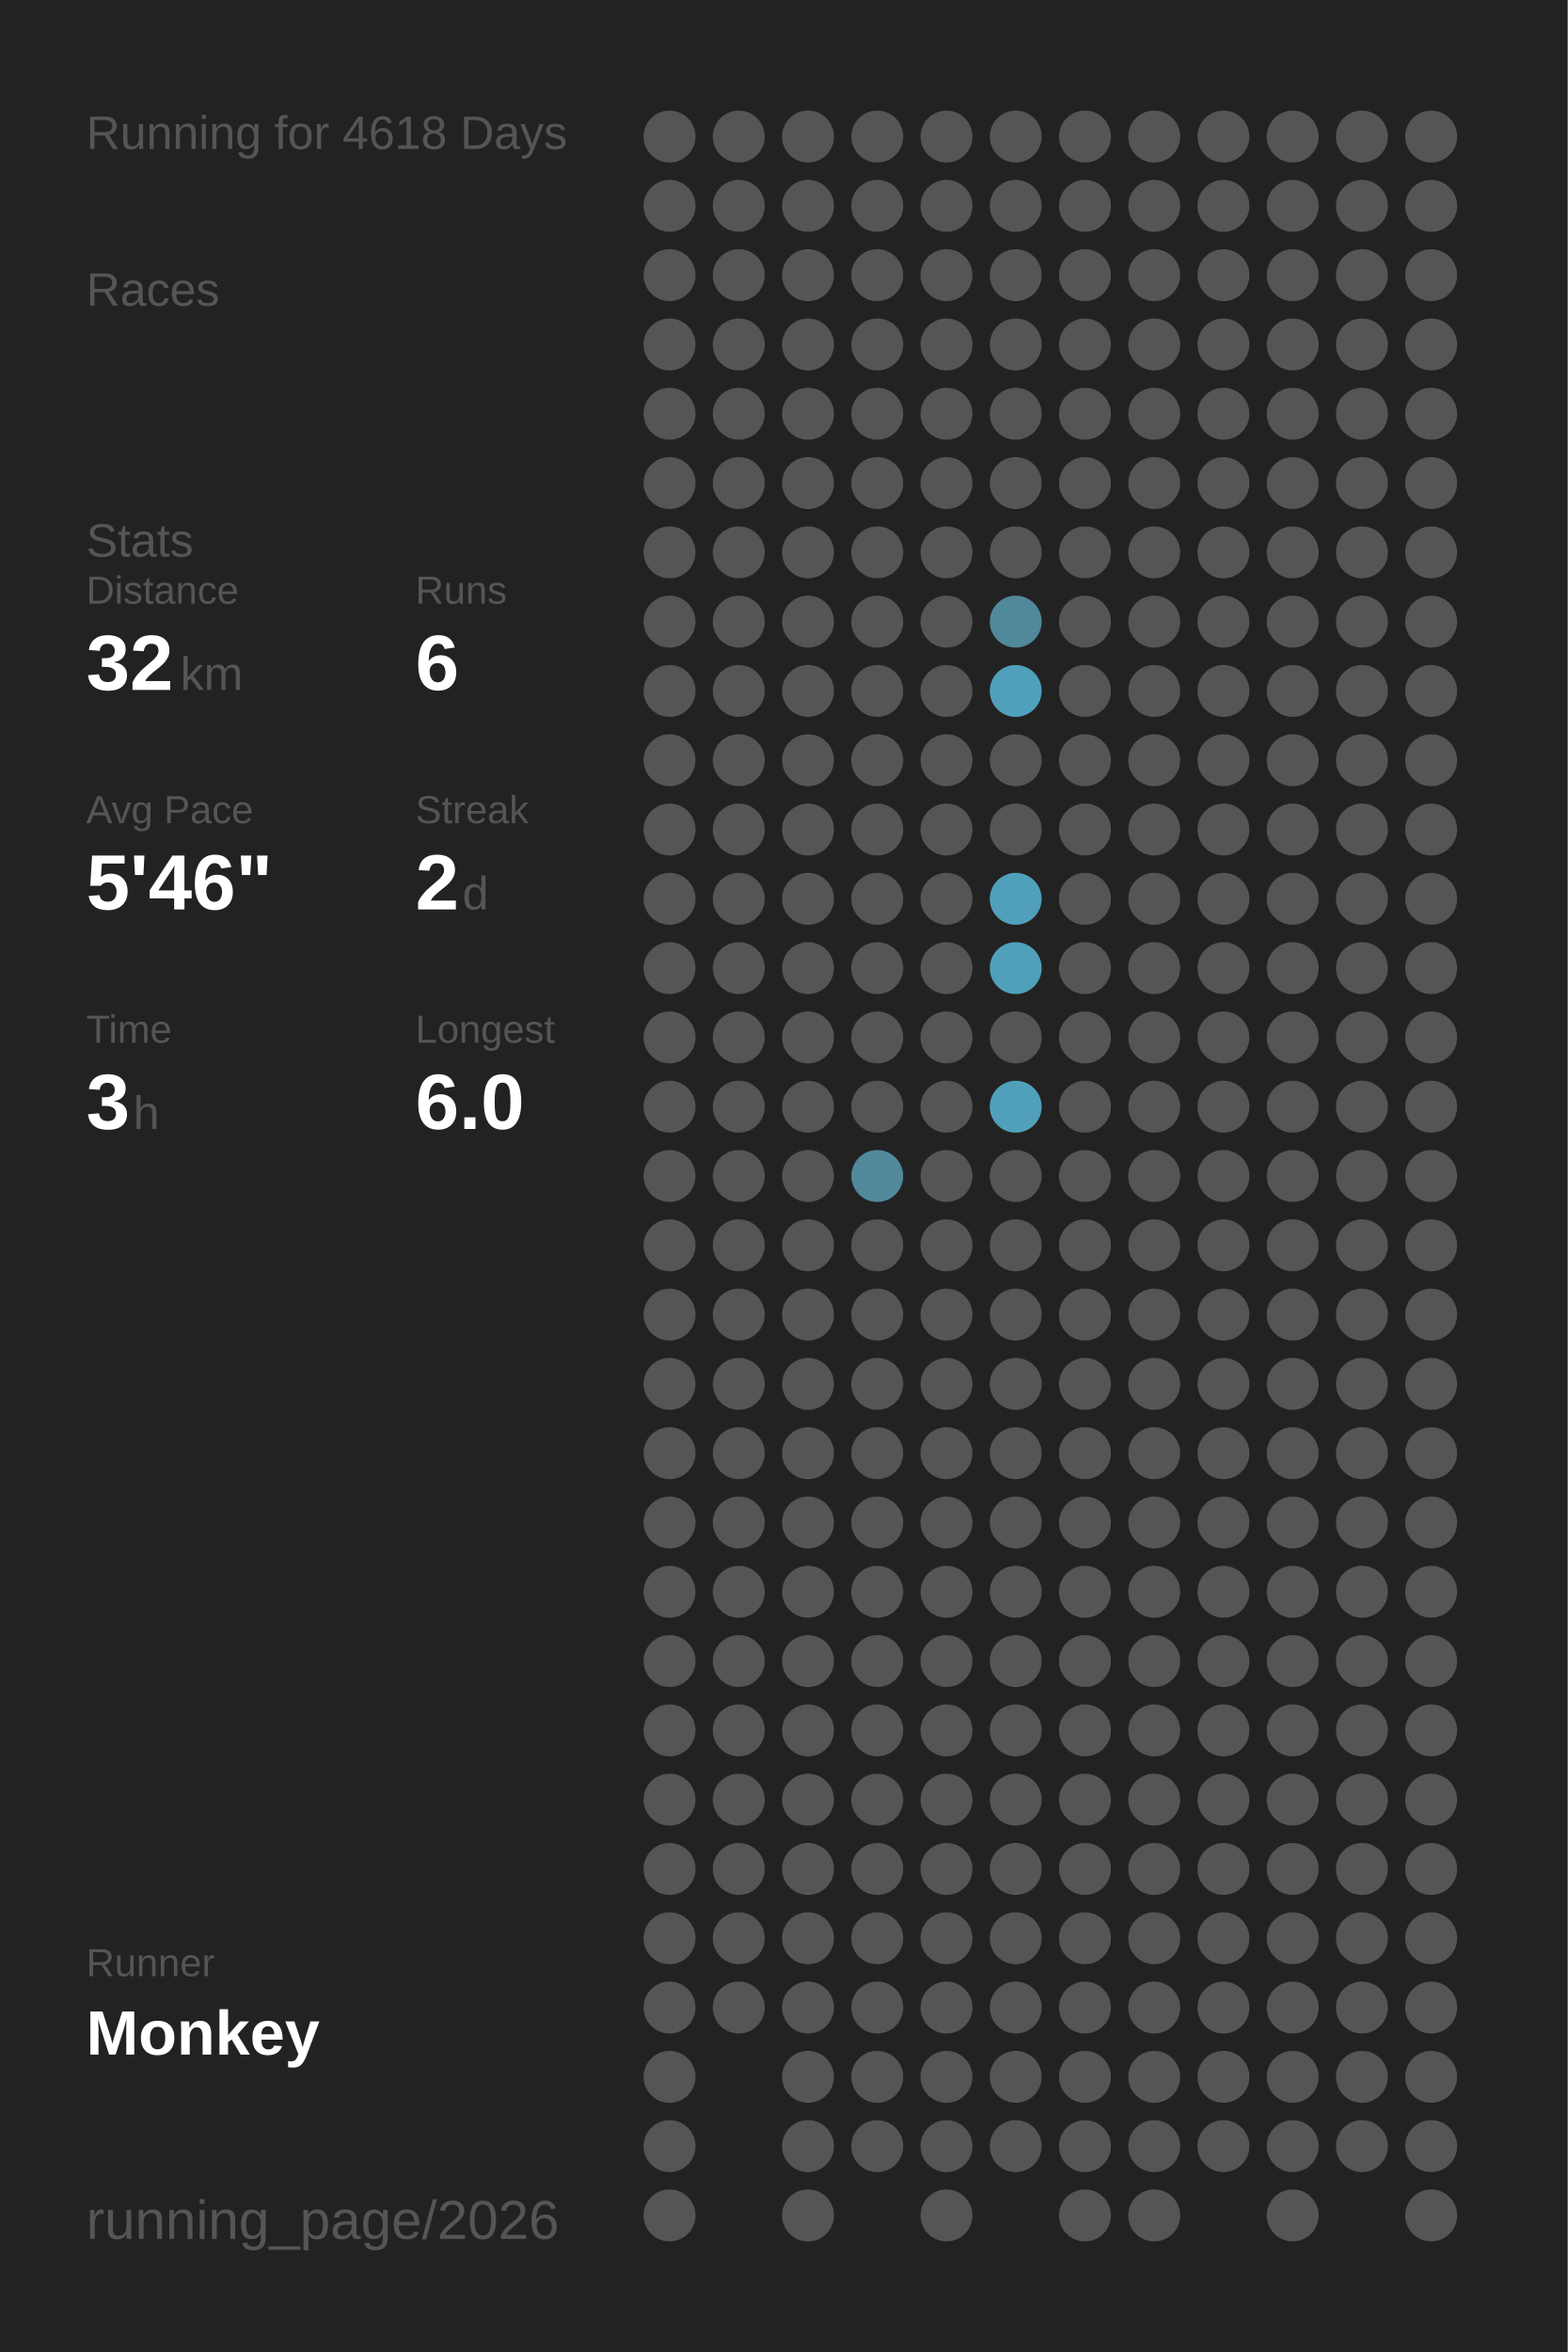
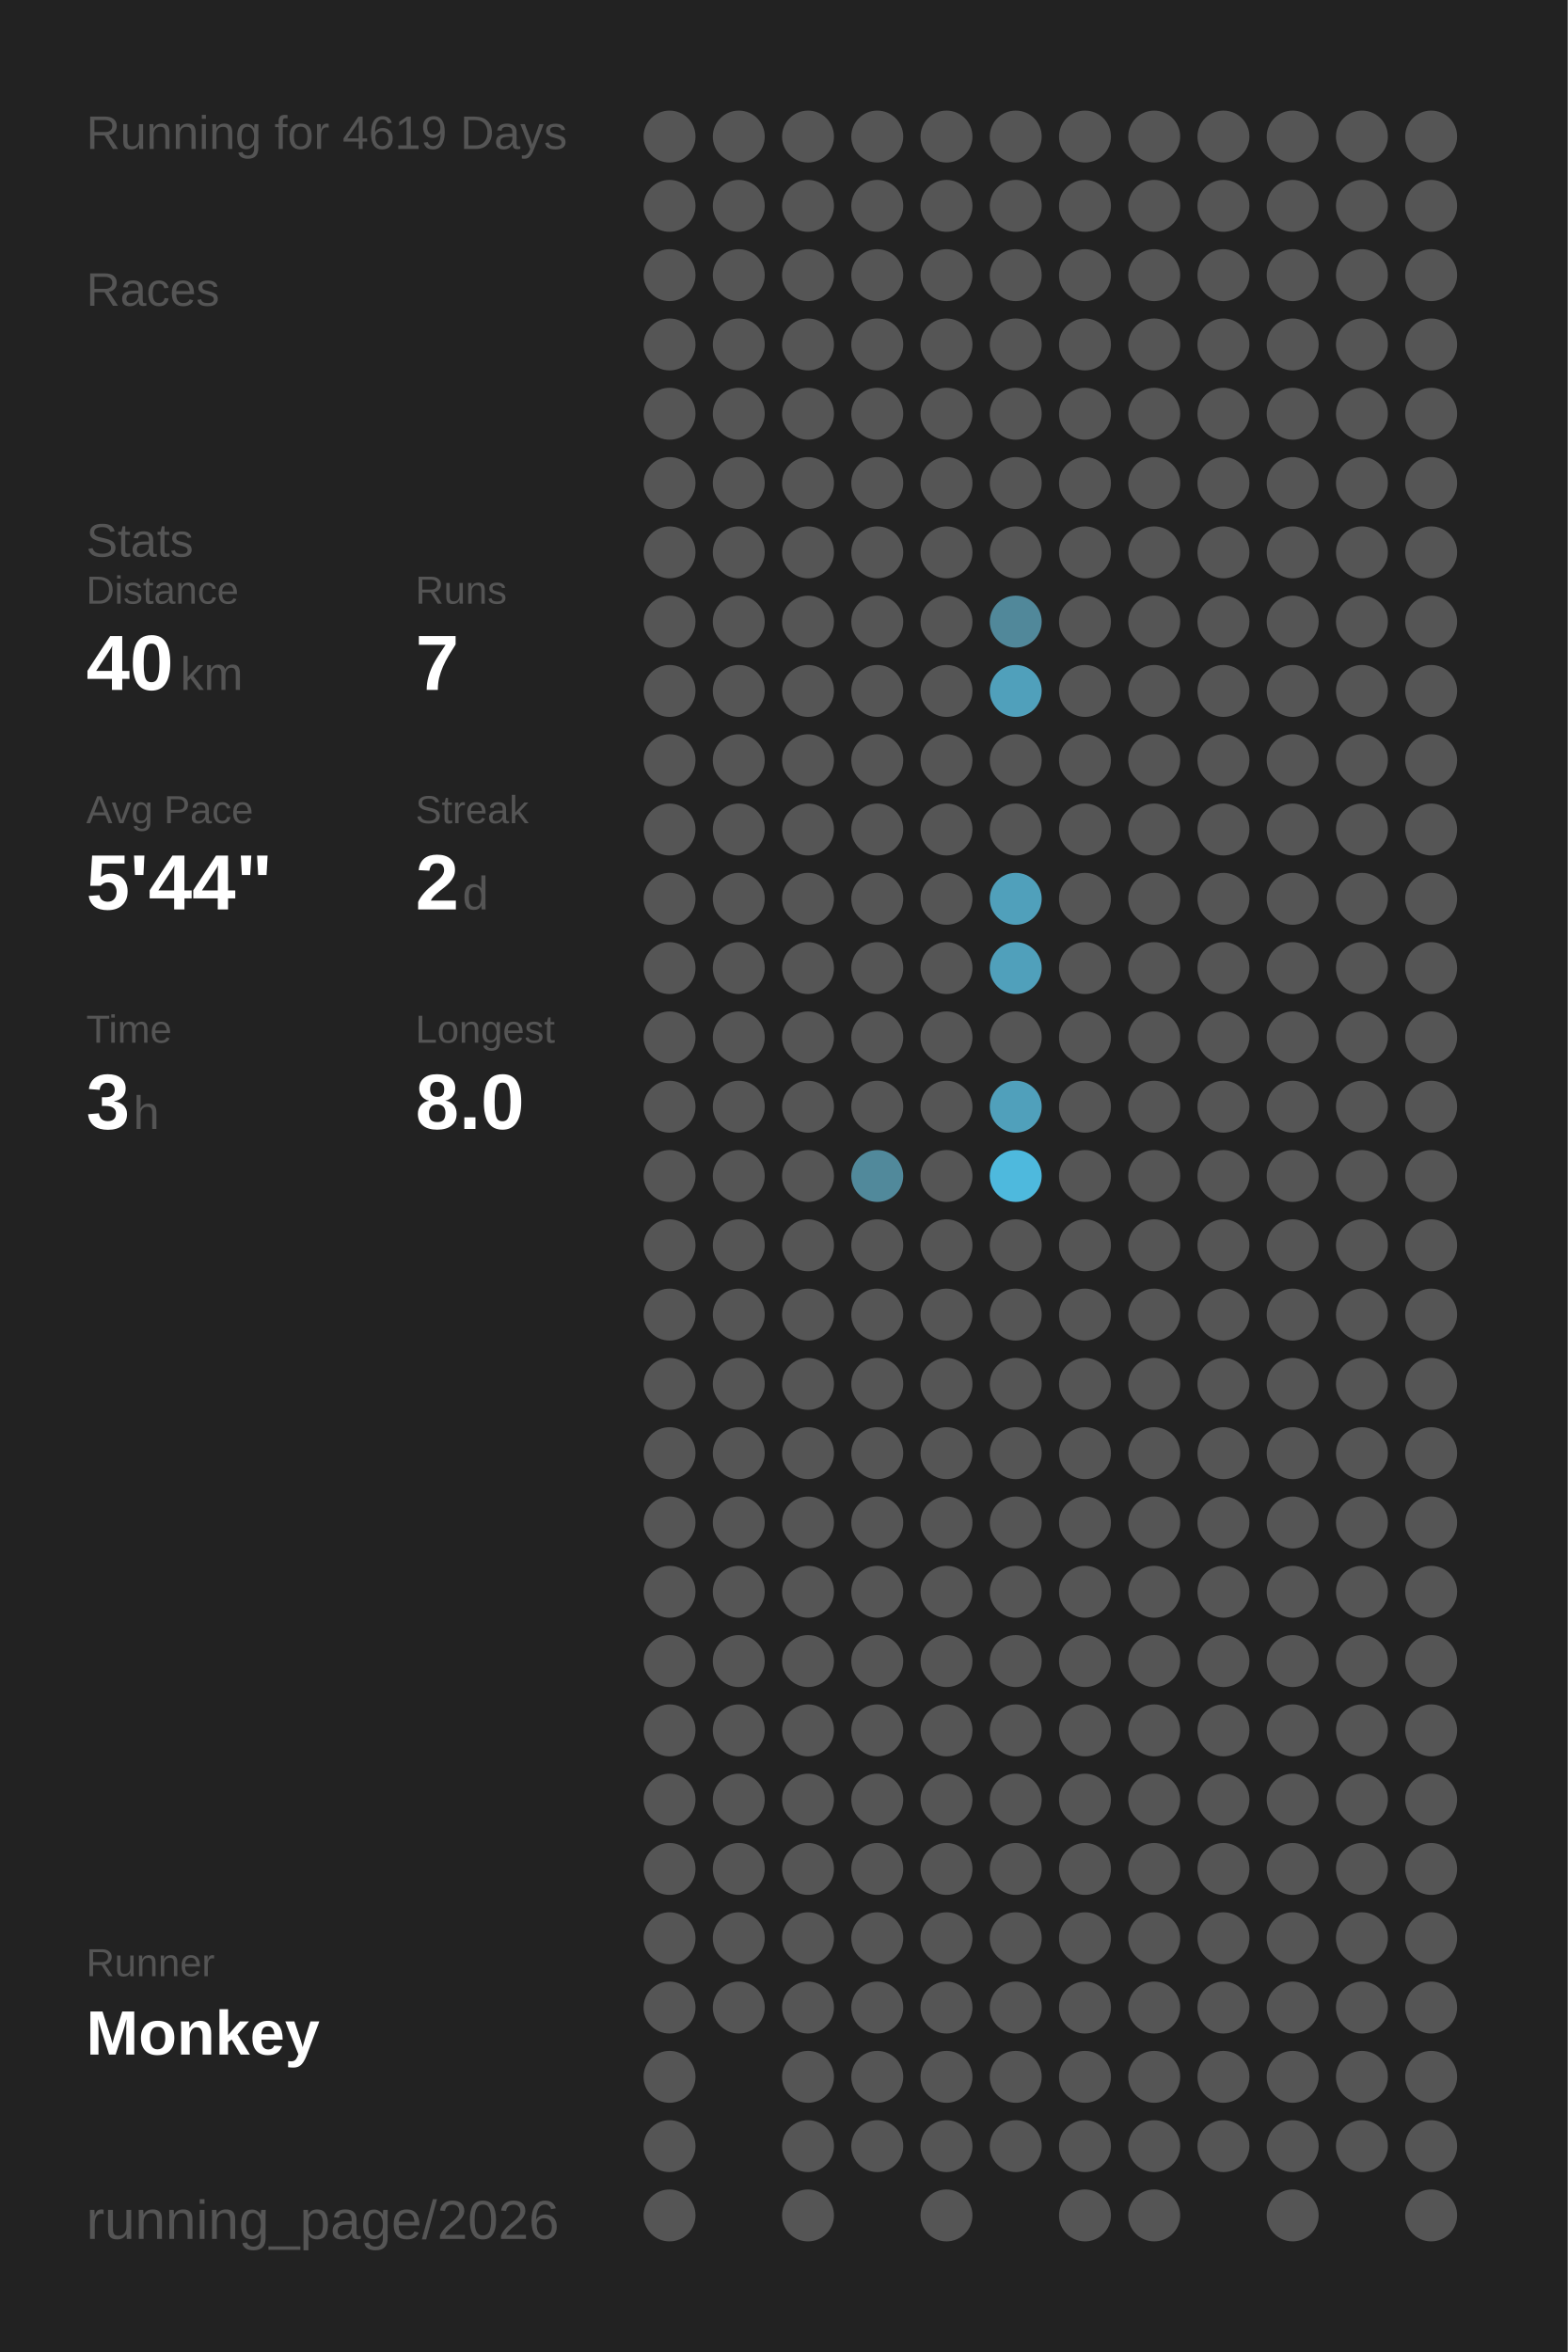
<svg xmlns="http://www.w3.org/2000/svg" baseProfile="full" height="300mm" version="1.1" viewBox="0,0,200,300" width="200mm">
  <defs />
  <rect fill="#222222" height="300" width="200" x="0" y="0" />
-   <text fill="#555555" style="font-size:6px; font-family:Arial;" x="11" y="19">Running for 4618 Days</text>
+   <text fill="#555555" style="font-size:6px; font-family:Arial;" x="11" y="19">Running for 4619 Days</text>
  <text fill="#555555" style="font-size:6px; font-family:Arial;" x="11" y="39">Races</text>
  <text fill="#555555" style="font-size:6px; font-family:Arial;" x="11" y="71">Stats</text>
  <text fill="#555555" style="font-size:5px; font-family:Arial;" x="11" y="77">Distance</text>
-   <text fill="#FFFFFF" style="font-size:10px; font-family:Arial; font-weight:bold;" x="11" y="88">32</text>
+   <text fill="#FFFFFF" style="font-size:10px; font-family:Arial; font-weight:bold;" x="11" y="88">40</text>
  <text fill="#555555" style="font-size:6px; font-family:Arial;" x="23" y="88">km</text>
  <text fill="#555555" style="font-size:5px; font-family:Arial;" x="53" y="77">Runs</text>
-   <text fill="#FFFFFF" style="font-size:10px; font-family:Arial; font-weight:bold;" x="53" y="88">6</text>
+   <text fill="#FFFFFF" style="font-size:10px; font-family:Arial; font-weight:bold;" x="53" y="88">7</text>
  <text fill="#555555" style="font-size:5px; font-family:Arial;" x="11" y="105">Avg Pace</text>
-   <text fill="#FFFFFF" style="font-size:10px; font-family:Arial; font-weight:bold;" x="11" y="116">5'46"</text>
+   <text fill="#FFFFFF" style="font-size:10px; font-family:Arial; font-weight:bold;" x="11" y="116">5'44"</text>
  <text fill="#555555" style="font-size:5px; font-family:Arial;" x="53" y="105">Streak</text>
  <text fill="#FFFFFF" style="font-size:10px; font-family:Arial; font-weight:bold;" x="53" y="116">2</text>
  <text fill="#555555" style="font-size:6px; font-family:Arial;" x="59" y="116">d</text>
  <text fill="#555555" style="font-size:5px; font-family:Arial;" x="11" y="133">Time</text>
  <text fill="#FFFFFF" style="font-size:10px; font-family:Arial; font-weight:bold;" x="11" y="144">3</text>
  <text fill="#555555" style="font-size:6px; font-family:Arial;" x="17" y="144">h</text>
  <text fill="#555555" style="font-size:5px; font-family:Arial;" x="53" y="133">Longest</text>
-   <text fill="#FFFFFF" style="font-size:10px; font-family:Arial; font-weight:bold;" x="53" y="144">6.0</text>
+   <text fill="#FFFFFF" style="font-size:10px; font-family:Arial; font-weight:bold;" x="53" y="144">8.0</text>
  <text fill="#555555" style="font-size:5px; font-family:Arial;" x="11" y="252.065">Runner</text>
  <text fill="#FFFFFF" style="font-size:8px; font-family:Arial; font-weight:bold;" x="11" y="262.065">Monkey</text>
  <text fill="#555555" style="font-size:7px; font-family:Arial;" x="11" y="285.581">running_page/2026</text>
  <circle cx="85.417" cy="17.419" fill="#555555" r="3.312" />
  <circle cx="85.417" cy="26.258" fill="#555555" r="3.312" />
  <circle cx="85.417" cy="35.097" fill="#555555" r="3.312" />
  <circle cx="85.417" cy="43.935" fill="#555555" r="3.312" />
  <circle cx="85.417" cy="52.774" fill="#555555" r="3.312" />
  <circle cx="85.417" cy="61.613" fill="#555555" r="3.312" />
  <circle cx="85.417" cy="70.452" fill="#555555" r="3.312" />
  <circle cx="85.417" cy="79.29" fill="#555555" r="3.312" />
  <circle cx="85.417" cy="88.129" fill="#555555" r="3.312" />
  <circle cx="85.417" cy="96.968" fill="#555555" r="3.312" />
  <circle cx="85.417" cy="105.806" fill="#555555" r="3.312" />
  <circle cx="85.417" cy="114.645" fill="#555555" r="3.312" />
  <circle cx="85.417" cy="123.484" fill="#555555" r="3.312" />
  <circle cx="85.417" cy="132.323" fill="#555555" r="3.312" />
  <circle cx="85.417" cy="141.161" fill="#555555" r="3.312" />
  <circle cx="85.417" cy="150" fill="#555555" r="3.312" />
  <circle cx="85.417" cy="158.839" fill="#555555" r="3.312" />
  <circle cx="85.417" cy="167.677" fill="#555555" r="3.312" />
  <circle cx="85.417" cy="176.516" fill="#555555" r="3.312" />
  <circle cx="85.417" cy="185.355" fill="#555555" r="3.312" />
  <circle cx="85.417" cy="194.194" fill="#555555" r="3.312" />
  <circle cx="85.417" cy="203.032" fill="#555555" r="3.312" />
  <circle cx="85.417" cy="211.871" fill="#555555" r="3.312" />
  <circle cx="85.417" cy="220.71" fill="#555555" r="3.312" />
  <circle cx="85.417" cy="229.548" fill="#555555" r="3.312" />
  <circle cx="85.417" cy="238.387" fill="#555555" r="3.312" />
  <circle cx="85.417" cy="247.226" fill="#555555" r="3.312" />
  <circle cx="85.417" cy="256.065" fill="#555555" r="3.312" />
  <circle cx="85.417" cy="264.903" fill="#555555" r="3.312" />
  <circle cx="85.417" cy="273.742" fill="#555555" r="3.312" />
  <circle cx="85.417" cy="282.581" fill="#555555" r="3.312" />
  <circle cx="94.25" cy="17.419" fill="#555555" r="3.312" />
  <circle cx="94.25" cy="26.258" fill="#555555" r="3.312" />
  <circle cx="94.25" cy="35.097" fill="#555555" r="3.312" />
  <circle cx="94.25" cy="43.935" fill="#555555" r="3.312" />
  <circle cx="94.25" cy="52.774" fill="#555555" r="3.312" />
  <circle cx="94.25" cy="61.613" fill="#555555" r="3.312" />
  <circle cx="94.25" cy="70.452" fill="#555555" r="3.312" />
  <circle cx="94.25" cy="79.29" fill="#555555" r="3.312" />
  <circle cx="94.25" cy="88.129" fill="#555555" r="3.312" />
  <circle cx="94.25" cy="96.968" fill="#555555" r="3.312" />
  <circle cx="94.25" cy="105.806" fill="#555555" r="3.312" />
  <circle cx="94.25" cy="114.645" fill="#555555" r="3.312" />
  <circle cx="94.25" cy="123.484" fill="#555555" r="3.312" />
  <circle cx="94.25" cy="132.323" fill="#555555" r="3.312" />
  <circle cx="94.25" cy="141.161" fill="#555555" r="3.312" />
  <circle cx="94.25" cy="150" fill="#555555" r="3.312" />
  <circle cx="94.25" cy="158.839" fill="#555555" r="3.312" />
  <circle cx="94.25" cy="167.677" fill="#555555" r="3.312" />
  <circle cx="94.25" cy="176.516" fill="#555555" r="3.312" />
  <circle cx="94.25" cy="185.355" fill="#555555" r="3.312" />
  <circle cx="94.25" cy="194.194" fill="#555555" r="3.312" />
  <circle cx="94.25" cy="203.032" fill="#555555" r="3.312" />
  <circle cx="94.25" cy="211.871" fill="#555555" r="3.312" />
  <circle cx="94.25" cy="220.71" fill="#555555" r="3.312" />
  <circle cx="94.25" cy="229.548" fill="#555555" r="3.312" />
  <circle cx="94.25" cy="238.387" fill="#555555" r="3.312" />
  <circle cx="94.25" cy="247.226" fill="#555555" r="3.312" />
  <circle cx="94.25" cy="256.065" fill="#555555" r="3.312" />
  <circle cx="103.083" cy="17.419" fill="#555555" r="3.312" />
  <circle cx="103.083" cy="26.258" fill="#555555" r="3.312" />
  <circle cx="103.083" cy="35.097" fill="#555555" r="3.312" />
  <circle cx="103.083" cy="43.935" fill="#555555" r="3.312" />
  <circle cx="103.083" cy="52.774" fill="#555555" r="3.312" />
  <circle cx="103.083" cy="61.613" fill="#555555" r="3.312" />
  <circle cx="103.083" cy="70.452" fill="#555555" r="3.312" />
  <circle cx="103.083" cy="79.29" fill="#555555" r="3.312" />
  <circle cx="103.083" cy="88.129" fill="#555555" r="3.312" />
  <circle cx="103.083" cy="96.968" fill="#555555" r="3.312" />
  <circle cx="103.083" cy="105.806" fill="#555555" r="3.312" />
  <circle cx="103.083" cy="114.645" fill="#555555" r="3.312" />
  <circle cx="103.083" cy="123.484" fill="#555555" r="3.312" />
  <circle cx="103.083" cy="132.323" fill="#555555" r="3.312" />
  <circle cx="103.083" cy="141.161" fill="#555555" r="3.312" />
  <circle cx="103.083" cy="150" fill="#555555" r="3.312" />
  <circle cx="103.083" cy="158.839" fill="#555555" r="3.312" />
  <circle cx="103.083" cy="167.677" fill="#555555" r="3.312" />
  <circle cx="103.083" cy="176.516" fill="#555555" r="3.312" />
  <circle cx="103.083" cy="185.355" fill="#555555" r="3.312" />
  <circle cx="103.083" cy="194.194" fill="#555555" r="3.312" />
  <circle cx="103.083" cy="203.032" fill="#555555" r="3.312" />
  <circle cx="103.083" cy="211.871" fill="#555555" r="3.312" />
  <circle cx="103.083" cy="220.71" fill="#555555" r="3.312" />
  <circle cx="103.083" cy="229.548" fill="#555555" r="3.312" />
  <circle cx="103.083" cy="238.387" fill="#555555" r="3.312" />
  <circle cx="103.083" cy="247.226" fill="#555555" r="3.312" />
  <circle cx="103.083" cy="256.065" fill="#555555" r="3.312" />
  <circle cx="103.083" cy="264.903" fill="#555555" r="3.312" />
  <circle cx="103.083" cy="273.742" fill="#555555" r="3.312" />
  <circle cx="103.083" cy="282.581" fill="#555555" r="3.312" />
  <circle cx="111.917" cy="17.419" fill="#555555" r="3.312" />
  <circle cx="111.917" cy="26.258" fill="#555555" r="3.312" />
  <circle cx="111.917" cy="35.097" fill="#555555" r="3.312" />
  <circle cx="111.917" cy="43.935" fill="#555555" r="3.312" />
  <circle cx="111.917" cy="52.774" fill="#555555" r="3.312" />
  <circle cx="111.917" cy="61.613" fill="#555555" r="3.312" />
  <circle cx="111.917" cy="70.452" fill="#555555" r="3.312" />
  <circle cx="111.917" cy="79.29" fill="#555555" r="3.312" />
  <circle cx="111.917" cy="88.129" fill="#555555" r="3.312" />
  <circle cx="111.917" cy="96.968" fill="#555555" r="3.312" />
  <circle cx="111.917" cy="105.806" fill="#555555" r="3.312" />
  <circle cx="111.917" cy="114.645" fill="#555555" r="3.312" />
  <circle cx="111.917" cy="123.484" fill="#555555" r="3.312" />
  <circle cx="111.917" cy="132.323" fill="#555555" r="3.312" />
  <circle cx="111.917" cy="141.161" fill="#555555" r="3.312" />
  <circle cx="111.917" cy="150" fill="#51899b" r="3.312" />
  <circle cx="111.917" cy="158.839" fill="#555555" r="3.312" />
  <circle cx="111.917" cy="167.677" fill="#555555" r="3.312" />
  <circle cx="111.917" cy="176.516" fill="#555555" r="3.312" />
  <circle cx="111.917" cy="185.355" fill="#555555" r="3.312" />
  <circle cx="111.917" cy="194.194" fill="#555555" r="3.312" />
  <circle cx="111.917" cy="203.032" fill="#555555" r="3.312" />
  <circle cx="111.917" cy="211.871" fill="#555555" r="3.312" />
  <circle cx="111.917" cy="220.71" fill="#555555" r="3.312" />
  <circle cx="111.917" cy="229.548" fill="#555555" r="3.312" />
  <circle cx="111.917" cy="238.387" fill="#555555" r="3.312" />
  <circle cx="111.917" cy="247.226" fill="#555555" r="3.312" />
  <circle cx="111.917" cy="256.065" fill="#555555" r="3.312" />
  <circle cx="111.917" cy="264.903" fill="#555555" r="3.312" />
  <circle cx="111.917" cy="273.742" fill="#555555" r="3.312" />
  <circle cx="120.75" cy="17.419" fill="#555555" r="3.312" />
  <circle cx="120.75" cy="26.258" fill="#555555" r="3.312" />
  <circle cx="120.75" cy="35.097" fill="#555555" r="3.312" />
  <circle cx="120.75" cy="43.935" fill="#555555" r="3.312" />
  <circle cx="120.75" cy="52.774" fill="#555555" r="3.312" />
  <circle cx="120.75" cy="61.613" fill="#555555" r="3.312" />
  <circle cx="120.75" cy="70.452" fill="#555555" r="3.312" />
  <circle cx="120.75" cy="79.29" fill="#555555" r="3.312" />
  <circle cx="120.75" cy="88.129" fill="#555555" r="3.312" />
  <circle cx="120.75" cy="96.968" fill="#555555" r="3.312" />
  <circle cx="120.75" cy="105.806" fill="#555555" r="3.312" />
  <circle cx="120.75" cy="114.645" fill="#555555" r="3.312" />
  <circle cx="120.75" cy="123.484" fill="#555555" r="3.312" />
  <circle cx="120.75" cy="132.323" fill="#555555" r="3.312" />
  <circle cx="120.75" cy="141.161" fill="#555555" r="3.312" />
  <circle cx="120.75" cy="150" fill="#555555" r="3.312" />
  <circle cx="120.75" cy="158.839" fill="#555555" r="3.312" />
  <circle cx="120.75" cy="167.677" fill="#555555" r="3.312" />
  <circle cx="120.75" cy="176.516" fill="#555555" r="3.312" />
  <circle cx="120.75" cy="185.355" fill="#555555" r="3.312" />
  <circle cx="120.75" cy="194.194" fill="#555555" r="3.312" />
  <circle cx="120.75" cy="203.032" fill="#555555" r="3.312" />
  <circle cx="120.75" cy="211.871" fill="#555555" r="3.312" />
  <circle cx="120.75" cy="220.71" fill="#555555" r="3.312" />
  <circle cx="120.75" cy="229.548" fill="#555555" r="3.312" />
  <circle cx="120.75" cy="238.387" fill="#555555" r="3.312" />
  <circle cx="120.75" cy="247.226" fill="#555555" r="3.312" />
  <circle cx="120.75" cy="256.065" fill="#555555" r="3.312" />
  <circle cx="120.75" cy="264.903" fill="#555555" r="3.312" />
  <circle cx="120.75" cy="273.742" fill="#555555" r="3.312" />
  <circle cx="120.75" cy="282.581" fill="#555555" r="3.312" />
  <circle cx="129.583" cy="17.419" fill="#555555" r="3.312" />
  <circle cx="129.583" cy="26.258" fill="#555555" r="3.312" />
  <circle cx="129.583" cy="35.097" fill="#555555" r="3.312" />
  <circle cx="129.583" cy="43.935" fill="#555555" r="3.312" />
  <circle cx="129.583" cy="52.774" fill="#555555" r="3.312" />
  <circle cx="129.583" cy="61.613" fill="#555555" r="3.312" />
  <circle cx="129.583" cy="70.452" fill="#555555" r="3.312" />
  <circle cx="129.583" cy="79.29" fill="#51889a" r="3.312" />
  <circle cx="129.583" cy="88.129" fill="#50a0bb" r="3.312" />
  <circle cx="129.583" cy="96.968" fill="#555555" r="3.312" />
  <circle cx="129.583" cy="105.806" fill="#555555" r="3.312" />
  <circle cx="129.583" cy="114.645" fill="#50a0bb" r="3.312" />
  <circle cx="129.583" cy="123.484" fill="#50a0bb" r="3.312" />
  <circle cx="129.583" cy="132.323" fill="#555555" r="3.312" />
  <circle cx="129.583" cy="141.161" fill="#50a0bb" r="3.312" />
-   <circle cx="129.583" cy="150" fill="#555555" r="3.312" />
+   <circle cx="129.583" cy="150" fill="#4eb9dd" r="3.312" />
  <circle cx="129.583" cy="158.839" fill="#555555" r="3.312" />
  <circle cx="129.583" cy="167.677" fill="#555555" r="3.312" />
  <circle cx="129.583" cy="176.516" fill="#555555" r="3.312" />
  <circle cx="129.583" cy="185.355" fill="#555555" r="3.312" />
  <circle cx="129.583" cy="194.194" fill="#555555" r="3.312" />
  <circle cx="129.583" cy="203.032" fill="#555555" r="3.312" />
  <circle cx="129.583" cy="211.871" fill="#555555" r="3.312" />
  <circle cx="129.583" cy="220.71" fill="#555555" r="3.312" />
  <circle cx="129.583" cy="229.548" fill="#555555" r="3.312" />
  <circle cx="129.583" cy="238.387" fill="#555555" r="3.312" />
  <circle cx="129.583" cy="247.226" fill="#555555" r="3.312" />
  <circle cx="129.583" cy="256.065" fill="#555555" r="3.312" />
  <circle cx="129.583" cy="264.903" fill="#555555" r="3.312" />
  <circle cx="129.583" cy="273.742" fill="#555555" r="3.312" />
  <circle cx="138.417" cy="17.419" fill="#555555" r="3.312" />
  <circle cx="138.417" cy="26.258" fill="#555555" r="3.312" />
  <circle cx="138.417" cy="35.097" fill="#555555" r="3.312" />
  <circle cx="138.417" cy="43.935" fill="#555555" r="3.312" />
  <circle cx="138.417" cy="52.774" fill="#555555" r="3.312" />
  <circle cx="138.417" cy="61.613" fill="#555555" r="3.312" />
  <circle cx="138.417" cy="70.452" fill="#555555" r="3.312" />
  <circle cx="138.417" cy="79.29" fill="#555555" r="3.312" />
  <circle cx="138.417" cy="88.129" fill="#555555" r="3.312" />
  <circle cx="138.417" cy="96.968" fill="#555555" r="3.312" />
  <circle cx="138.417" cy="105.806" fill="#555555" r="3.312" />
  <circle cx="138.417" cy="114.645" fill="#555555" r="3.312" />
  <circle cx="138.417" cy="123.484" fill="#555555" r="3.312" />
  <circle cx="138.417" cy="132.323" fill="#555555" r="3.312" />
  <circle cx="138.417" cy="141.161" fill="#555555" r="3.312" />
  <circle cx="138.417" cy="150" fill="#555555" r="3.312" />
  <circle cx="138.417" cy="158.839" fill="#555555" r="3.312" />
  <circle cx="138.417" cy="167.677" fill="#555555" r="3.312" />
  <circle cx="138.417" cy="176.516" fill="#555555" r="3.312" />
  <circle cx="138.417" cy="185.355" fill="#555555" r="3.312" />
  <circle cx="138.417" cy="194.194" fill="#555555" r="3.312" />
  <circle cx="138.417" cy="203.032" fill="#555555" r="3.312" />
  <circle cx="138.417" cy="211.871" fill="#555555" r="3.312" />
  <circle cx="138.417" cy="220.71" fill="#555555" r="3.312" />
  <circle cx="138.417" cy="229.548" fill="#555555" r="3.312" />
  <circle cx="138.417" cy="238.387" fill="#555555" r="3.312" />
  <circle cx="138.417" cy="247.226" fill="#555555" r="3.312" />
  <circle cx="138.417" cy="256.065" fill="#555555" r="3.312" />
  <circle cx="138.417" cy="264.903" fill="#555555" r="3.312" />
  <circle cx="138.417" cy="273.742" fill="#555555" r="3.312" />
  <circle cx="138.417" cy="282.581" fill="#555555" r="3.312" />
  <circle cx="147.25" cy="17.419" fill="#555555" r="3.312" />
  <circle cx="147.25" cy="26.258" fill="#555555" r="3.312" />
  <circle cx="147.25" cy="35.097" fill="#555555" r="3.312" />
  <circle cx="147.25" cy="43.935" fill="#555555" r="3.312" />
  <circle cx="147.25" cy="52.774" fill="#555555" r="3.312" />
  <circle cx="147.25" cy="61.613" fill="#555555" r="3.312" />
  <circle cx="147.25" cy="70.452" fill="#555555" r="3.312" />
  <circle cx="147.25" cy="79.29" fill="#555555" r="3.312" />
  <circle cx="147.25" cy="88.129" fill="#555555" r="3.312" />
  <circle cx="147.25" cy="96.968" fill="#555555" r="3.312" />
  <circle cx="147.25" cy="105.806" fill="#555555" r="3.312" />
  <circle cx="147.25" cy="114.645" fill="#555555" r="3.312" />
  <circle cx="147.25" cy="123.484" fill="#555555" r="3.312" />
  <circle cx="147.25" cy="132.323" fill="#555555" r="3.312" />
  <circle cx="147.25" cy="141.161" fill="#555555" r="3.312" />
  <circle cx="147.25" cy="150" fill="#555555" r="3.312" />
  <circle cx="147.25" cy="158.839" fill="#555555" r="3.312" />
  <circle cx="147.25" cy="167.677" fill="#555555" r="3.312" />
  <circle cx="147.25" cy="176.516" fill="#555555" r="3.312" />
  <circle cx="147.25" cy="185.355" fill="#555555" r="3.312" />
  <circle cx="147.25" cy="194.194" fill="#555555" r="3.312" />
  <circle cx="147.25" cy="203.032" fill="#555555" r="3.312" />
  <circle cx="147.25" cy="211.871" fill="#555555" r="3.312" />
  <circle cx="147.25" cy="220.71" fill="#555555" r="3.312" />
  <circle cx="147.25" cy="229.548" fill="#555555" r="3.312" />
  <circle cx="147.25" cy="238.387" fill="#555555" r="3.312" />
  <circle cx="147.25" cy="247.226" fill="#555555" r="3.312" />
  <circle cx="147.25" cy="256.065" fill="#555555" r="3.312" />
  <circle cx="147.25" cy="264.903" fill="#555555" r="3.312" />
  <circle cx="147.25" cy="273.742" fill="#555555" r="3.312" />
  <circle cx="147.25" cy="282.581" fill="#555555" r="3.312" />
  <circle cx="156.083" cy="17.419" fill="#555555" r="3.312" />
  <circle cx="156.083" cy="26.258" fill="#555555" r="3.312" />
  <circle cx="156.083" cy="35.097" fill="#555555" r="3.312" />
  <circle cx="156.083" cy="43.935" fill="#555555" r="3.312" />
  <circle cx="156.083" cy="52.774" fill="#555555" r="3.312" />
  <circle cx="156.083" cy="61.613" fill="#555555" r="3.312" />
  <circle cx="156.083" cy="70.452" fill="#555555" r="3.312" />
  <circle cx="156.083" cy="79.29" fill="#555555" r="3.312" />
  <circle cx="156.083" cy="88.129" fill="#555555" r="3.312" />
  <circle cx="156.083" cy="96.968" fill="#555555" r="3.312" />
  <circle cx="156.083" cy="105.806" fill="#555555" r="3.312" />
  <circle cx="156.083" cy="114.645" fill="#555555" r="3.312" />
  <circle cx="156.083" cy="123.484" fill="#555555" r="3.312" />
  <circle cx="156.083" cy="132.323" fill="#555555" r="3.312" />
  <circle cx="156.083" cy="141.161" fill="#555555" r="3.312" />
  <circle cx="156.083" cy="150" fill="#555555" r="3.312" />
  <circle cx="156.083" cy="158.839" fill="#555555" r="3.312" />
  <circle cx="156.083" cy="167.677" fill="#555555" r="3.312" />
  <circle cx="156.083" cy="176.516" fill="#555555" r="3.312" />
  <circle cx="156.083" cy="185.355" fill="#555555" r="3.312" />
  <circle cx="156.083" cy="194.194" fill="#555555" r="3.312" />
  <circle cx="156.083" cy="203.032" fill="#555555" r="3.312" />
  <circle cx="156.083" cy="211.871" fill="#555555" r="3.312" />
  <circle cx="156.083" cy="220.71" fill="#555555" r="3.312" />
  <circle cx="156.083" cy="229.548" fill="#555555" r="3.312" />
  <circle cx="156.083" cy="238.387" fill="#555555" r="3.312" />
  <circle cx="156.083" cy="247.226" fill="#555555" r="3.312" />
  <circle cx="156.083" cy="256.065" fill="#555555" r="3.312" />
  <circle cx="156.083" cy="264.903" fill="#555555" r="3.312" />
  <circle cx="156.083" cy="273.742" fill="#555555" r="3.312" />
  <circle cx="164.917" cy="17.419" fill="#555555" r="3.312" />
  <circle cx="164.917" cy="26.258" fill="#555555" r="3.312" />
  <circle cx="164.917" cy="35.097" fill="#555555" r="3.312" />
  <circle cx="164.917" cy="43.935" fill="#555555" r="3.312" />
  <circle cx="164.917" cy="52.774" fill="#555555" r="3.312" />
  <circle cx="164.917" cy="61.613" fill="#555555" r="3.312" />
  <circle cx="164.917" cy="70.452" fill="#555555" r="3.312" />
  <circle cx="164.917" cy="79.29" fill="#555555" r="3.312" />
  <circle cx="164.917" cy="88.129" fill="#555555" r="3.312" />
  <circle cx="164.917" cy="96.968" fill="#555555" r="3.312" />
  <circle cx="164.917" cy="105.806" fill="#555555" r="3.312" />
  <circle cx="164.917" cy="114.645" fill="#555555" r="3.312" />
  <circle cx="164.917" cy="123.484" fill="#555555" r="3.312" />
  <circle cx="164.917" cy="132.323" fill="#555555" r="3.312" />
  <circle cx="164.917" cy="141.161" fill="#555555" r="3.312" />
  <circle cx="164.917" cy="150" fill="#555555" r="3.312" />
  <circle cx="164.917" cy="158.839" fill="#555555" r="3.312" />
  <circle cx="164.917" cy="167.677" fill="#555555" r="3.312" />
  <circle cx="164.917" cy="176.516" fill="#555555" r="3.312" />
  <circle cx="164.917" cy="185.355" fill="#555555" r="3.312" />
  <circle cx="164.917" cy="194.194" fill="#555555" r="3.312" />
  <circle cx="164.917" cy="203.032" fill="#555555" r="3.312" />
  <circle cx="164.917" cy="211.871" fill="#555555" r="3.312" />
  <circle cx="164.917" cy="220.71" fill="#555555" r="3.312" />
  <circle cx="164.917" cy="229.548" fill="#555555" r="3.312" />
  <circle cx="164.917" cy="238.387" fill="#555555" r="3.312" />
  <circle cx="164.917" cy="247.226" fill="#555555" r="3.312" />
  <circle cx="164.917" cy="256.065" fill="#555555" r="3.312" />
  <circle cx="164.917" cy="264.903" fill="#555555" r="3.312" />
  <circle cx="164.917" cy="273.742" fill="#555555" r="3.312" />
  <circle cx="164.917" cy="282.581" fill="#555555" r="3.312" />
  <circle cx="173.75" cy="17.419" fill="#555555" r="3.312" />
  <circle cx="173.75" cy="26.258" fill="#555555" r="3.312" />
  <circle cx="173.75" cy="35.097" fill="#555555" r="3.312" />
  <circle cx="173.75" cy="43.935" fill="#555555" r="3.312" />
  <circle cx="173.75" cy="52.774" fill="#555555" r="3.312" />
  <circle cx="173.75" cy="61.613" fill="#555555" r="3.312" />
  <circle cx="173.75" cy="70.452" fill="#555555" r="3.312" />
  <circle cx="173.75" cy="79.29" fill="#555555" r="3.312" />
  <circle cx="173.75" cy="88.129" fill="#555555" r="3.312" />
  <circle cx="173.75" cy="96.968" fill="#555555" r="3.312" />
  <circle cx="173.75" cy="105.806" fill="#555555" r="3.312" />
  <circle cx="173.75" cy="114.645" fill="#555555" r="3.312" />
  <circle cx="173.75" cy="123.484" fill="#555555" r="3.312" />
  <circle cx="173.75" cy="132.323" fill="#555555" r="3.312" />
  <circle cx="173.75" cy="141.161" fill="#555555" r="3.312" />
  <circle cx="173.75" cy="150" fill="#555555" r="3.312" />
  <circle cx="173.75" cy="158.839" fill="#555555" r="3.312" />
  <circle cx="173.75" cy="167.677" fill="#555555" r="3.312" />
  <circle cx="173.75" cy="176.516" fill="#555555" r="3.312" />
  <circle cx="173.75" cy="185.355" fill="#555555" r="3.312" />
  <circle cx="173.75" cy="194.194" fill="#555555" r="3.312" />
  <circle cx="173.75" cy="203.032" fill="#555555" r="3.312" />
  <circle cx="173.75" cy="211.871" fill="#555555" r="3.312" />
  <circle cx="173.75" cy="220.71" fill="#555555" r="3.312" />
  <circle cx="173.75" cy="229.548" fill="#555555" r="3.312" />
  <circle cx="173.75" cy="238.387" fill="#555555" r="3.312" />
  <circle cx="173.75" cy="247.226" fill="#555555" r="3.312" />
  <circle cx="173.75" cy="256.065" fill="#555555" r="3.312" />
  <circle cx="173.75" cy="264.903" fill="#555555" r="3.312" />
  <circle cx="173.75" cy="273.742" fill="#555555" r="3.312" />
  <circle cx="182.583" cy="17.419" fill="#555555" r="3.312" />
  <circle cx="182.583" cy="26.258" fill="#555555" r="3.312" />
  <circle cx="182.583" cy="35.097" fill="#555555" r="3.312" />
  <circle cx="182.583" cy="43.935" fill="#555555" r="3.312" />
  <circle cx="182.583" cy="52.774" fill="#555555" r="3.312" />
  <circle cx="182.583" cy="61.613" fill="#555555" r="3.312" />
  <circle cx="182.583" cy="70.452" fill="#555555" r="3.312" />
  <circle cx="182.583" cy="79.29" fill="#555555" r="3.312" />
  <circle cx="182.583" cy="88.129" fill="#555555" r="3.312" />
  <circle cx="182.583" cy="96.968" fill="#555555" r="3.312" />
  <circle cx="182.583" cy="105.806" fill="#555555" r="3.312" />
  <circle cx="182.583" cy="114.645" fill="#555555" r="3.312" />
  <circle cx="182.583" cy="123.484" fill="#555555" r="3.312" />
  <circle cx="182.583" cy="132.323" fill="#555555" r="3.312" />
  <circle cx="182.583" cy="141.161" fill="#555555" r="3.312" />
  <circle cx="182.583" cy="150" fill="#555555" r="3.312" />
  <circle cx="182.583" cy="158.839" fill="#555555" r="3.312" />
  <circle cx="182.583" cy="167.677" fill="#555555" r="3.312" />
  <circle cx="182.583" cy="176.516" fill="#555555" r="3.312" />
  <circle cx="182.583" cy="185.355" fill="#555555" r="3.312" />
  <circle cx="182.583" cy="194.194" fill="#555555" r="3.312" />
  <circle cx="182.583" cy="203.032" fill="#555555" r="3.312" />
  <circle cx="182.583" cy="211.871" fill="#555555" r="3.312" />
  <circle cx="182.583" cy="220.71" fill="#555555" r="3.312" />
  <circle cx="182.583" cy="229.548" fill="#555555" r="3.312" />
  <circle cx="182.583" cy="238.387" fill="#555555" r="3.312" />
  <circle cx="182.583" cy="247.226" fill="#555555" r="3.312" />
  <circle cx="182.583" cy="256.065" fill="#555555" r="3.312" />
  <circle cx="182.583" cy="264.903" fill="#555555" r="3.312" />
  <circle cx="182.583" cy="273.742" fill="#555555" r="3.312" />
  <circle cx="182.583" cy="282.581" fill="#555555" r="3.312" />
</svg>
